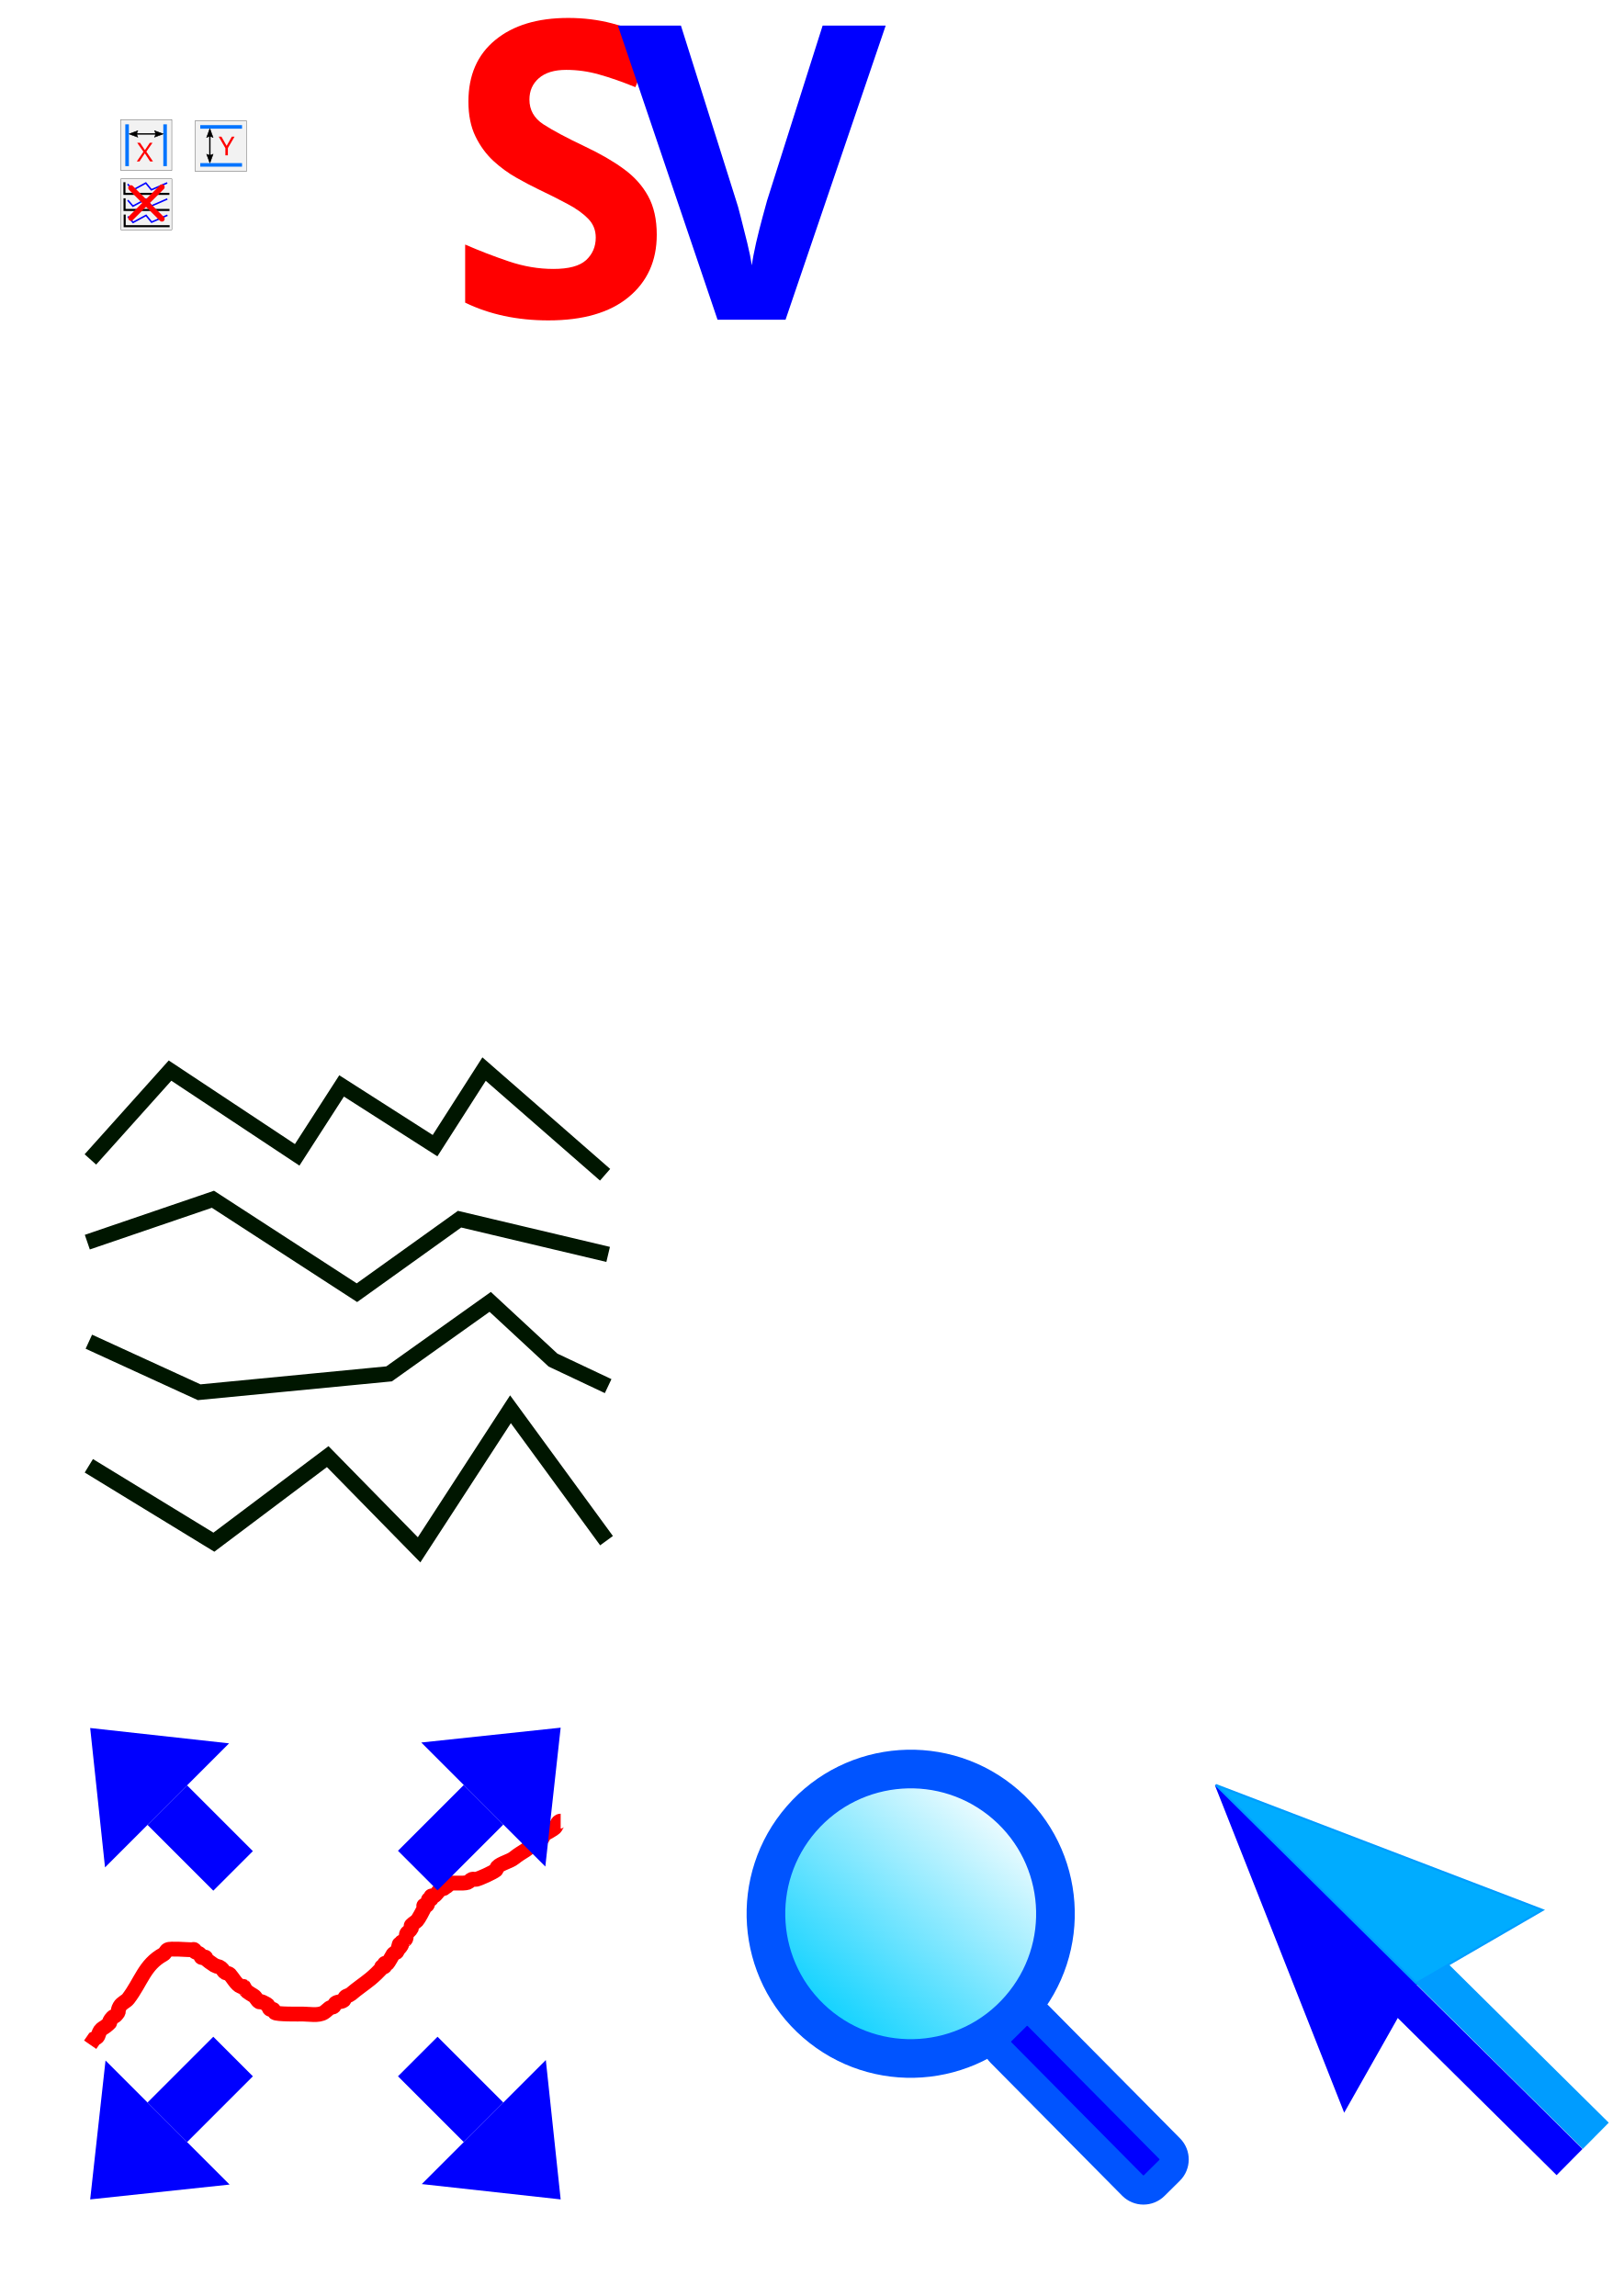
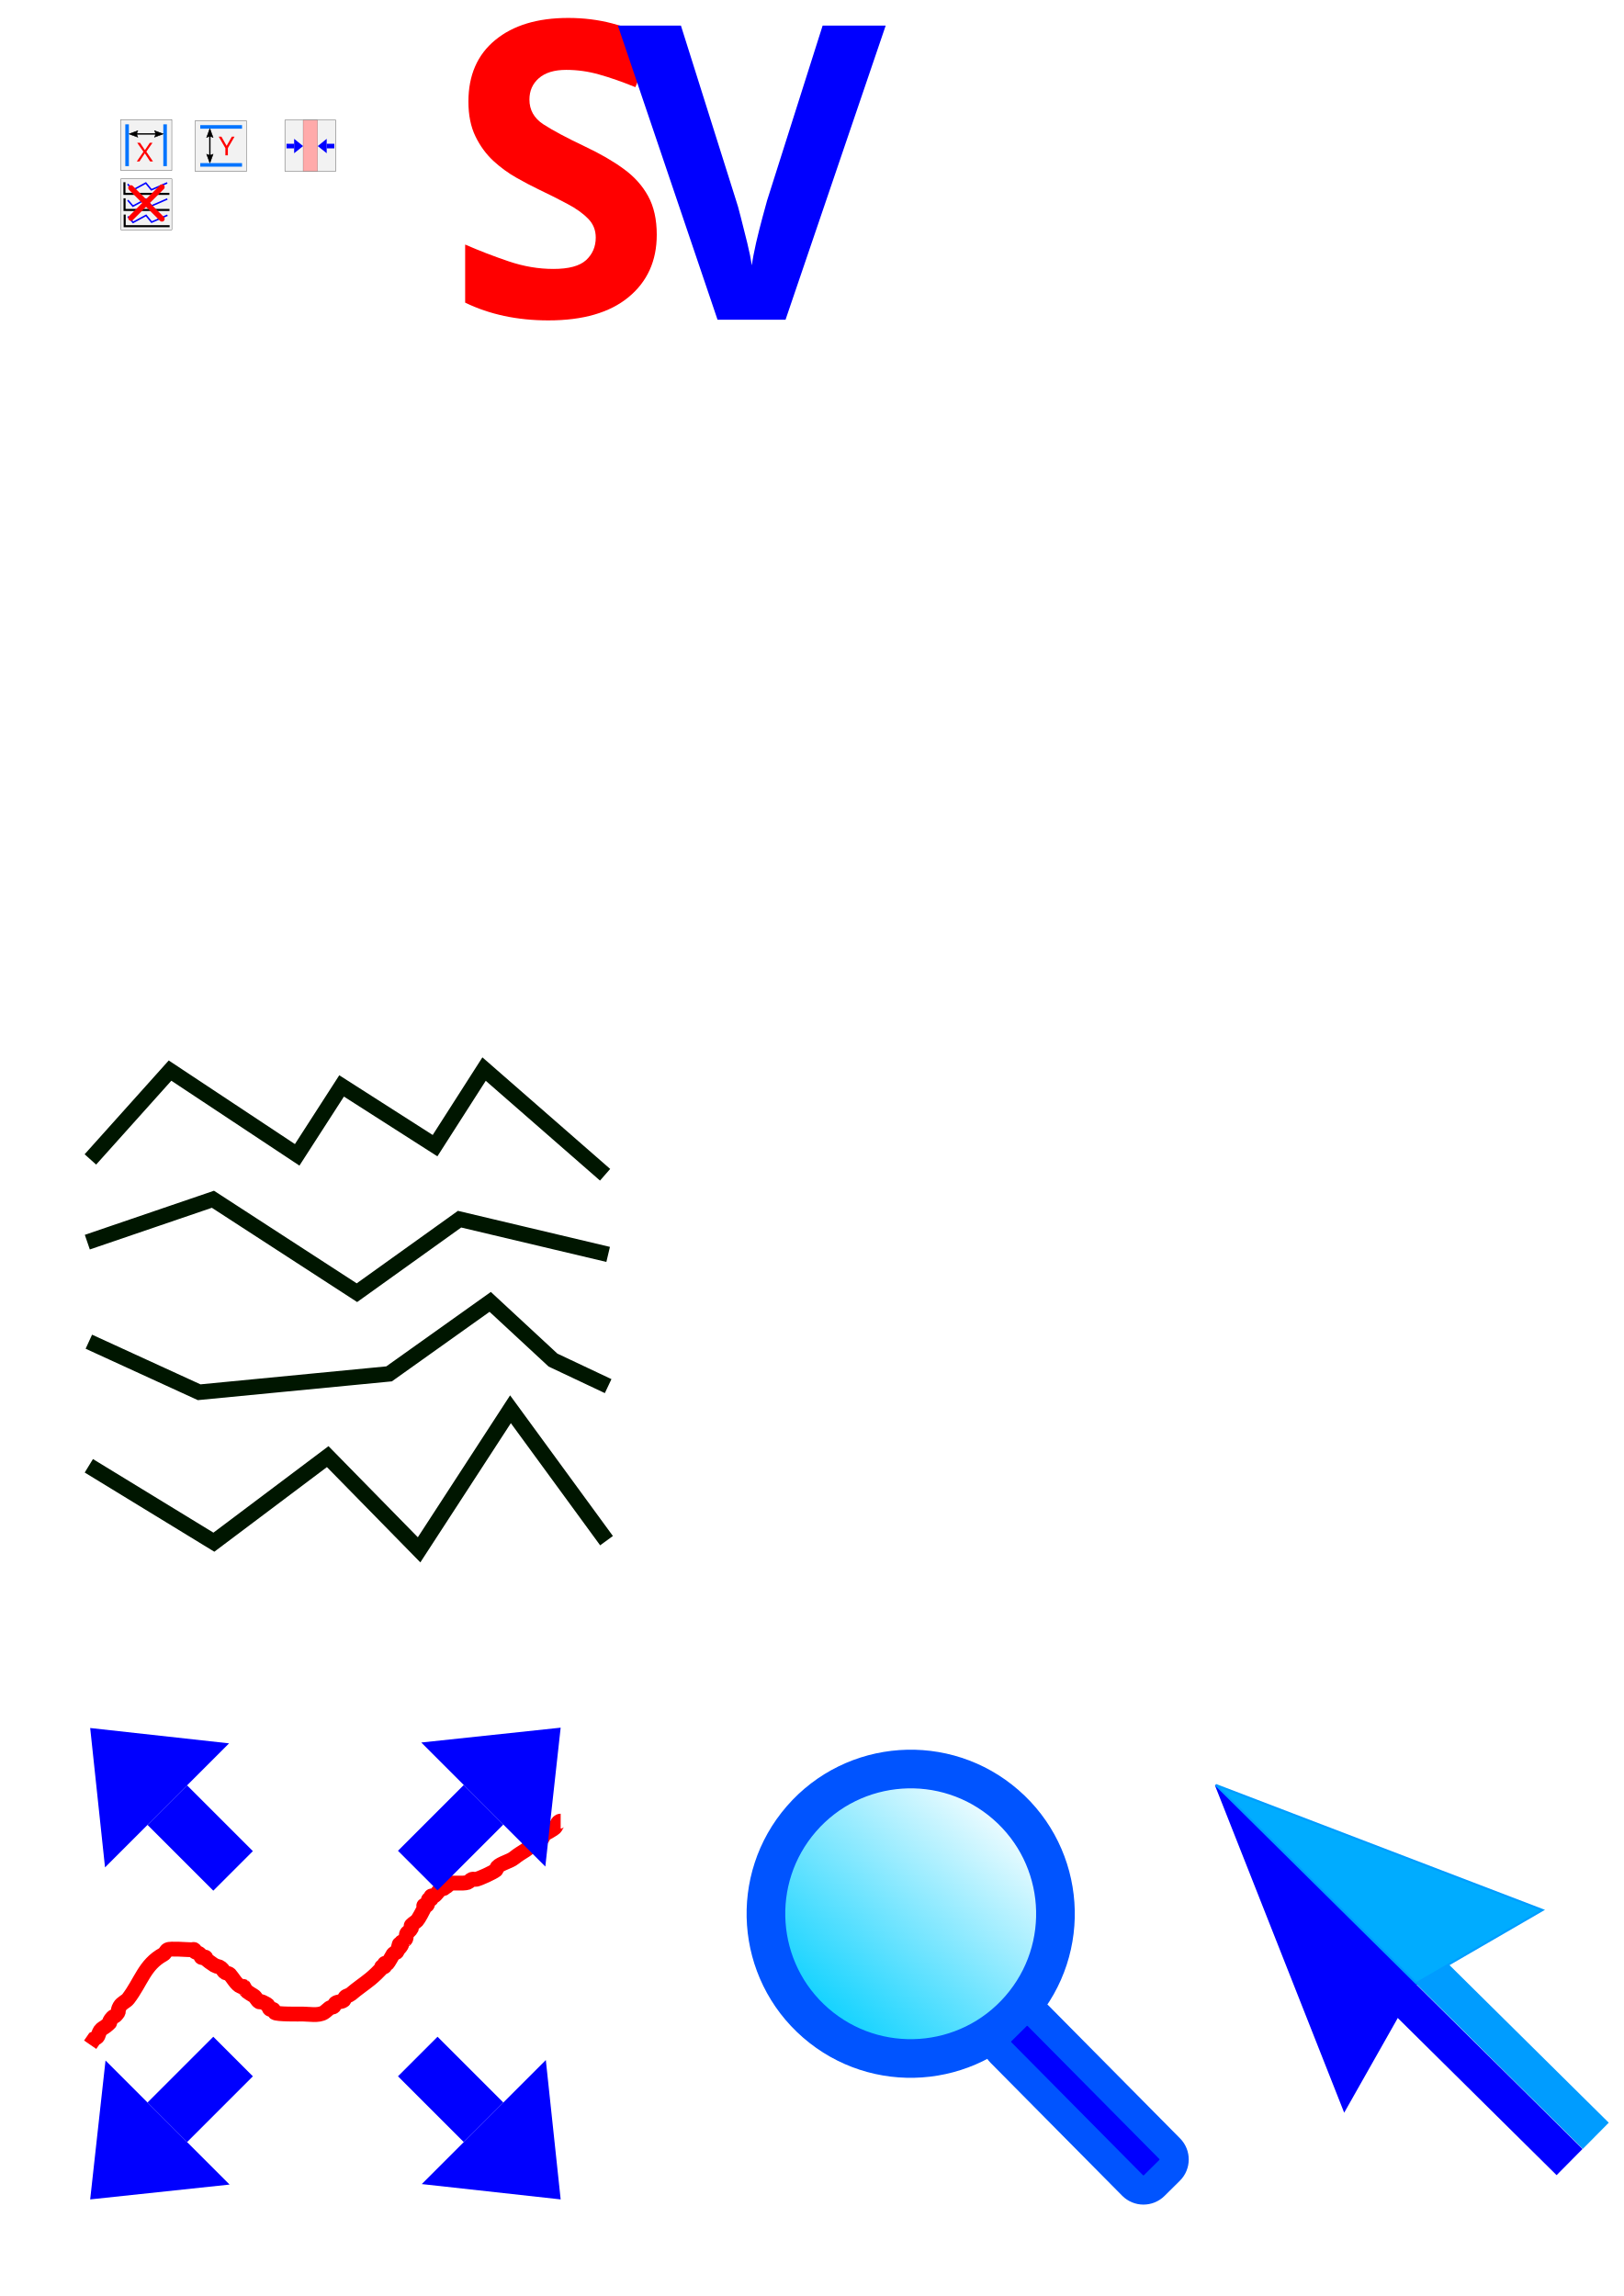
<svg xmlns="http://www.w3.org/2000/svg" xmlns:xlink="http://www.w3.org/1999/xlink" width="210mm" height="297mm" viewBox="0 0 210 297" version="1.1" id="svg5">
  <defs id="defs2">
    <linearGradient id="linearGradient7405">
      <stop style="stop-color:#00cfff;stop-opacity:1;" offset="0" id="stop7401" />
      <stop style="stop-color:#00cfff;stop-opacity:0;" offset="1" id="stop7403" />
    </linearGradient>
    <marker style="overflow:visible;" id="Arrow2Mend" refX="0.0" refY="0.0" orient="auto">
      <path transform="scale(0.6) rotate(180) translate(0,0)" d="M 8.719,4.034 L -2.207,0.016 L 8.719,-4.002 C 6.973,-1.63 6.983,1.616 8.719,4.034 z " style="stroke:context-stroke;fill-rule:evenodd;fill:context-stroke;stroke-width:0.625;stroke-linejoin:round;" id="path1715" />
    </marker>
    <marker style="overflow:visible" id="Arrow2Mstart" refX="0.0" refY="0.0" orient="auto">
      <path transform="scale(0.6) translate(0,0)" d="M 8.719,4.034 L -2.207,0.016 L 8.719,-4.002 C 6.973,-1.63 6.983,1.616 8.719,4.034 z " style="stroke:context-stroke;fill-rule:evenodd;fill:context-stroke;stroke-width:0.625;stroke-linejoin:round" id="path1712" />
    </marker>
    <marker style="overflow:visible" id="Arrow1Mstart" refX="0.0" refY="0.0" orient="auto">
      <path transform="scale(0.4) translate(10,0)" style="fill-rule:evenodd;fill:context-stroke;stroke:context-stroke;stroke-width:1.0pt" d="M 0.0,0.0 L 5.0,-5.0 L -12.5,0.0 L 5.0,5.0 L 0.0,0.0 z " id="path1694" />
    </marker>
    <linearGradient xlink:href="#linearGradient7405" id="linearGradient7407" x1="-93.887" y1="157.023" x2="-54.441" y2="157.023" gradientUnits="userSpaceOnUse" />
    <marker style="overflow:visible" id="Arrow2Mstart-6" refX="0" refY="0" orient="auto">
      <path transform="scale(0.6)" d="M 8.719,4.034 -2.207,0.016 8.719,-4.002 c -1.745,2.372 -1.735,5.617 -6e-7,8.035 z" style="fill:context-stroke;fill-rule:evenodd;stroke:context-stroke;stroke-width:0.625;stroke-linejoin:round" id="path1712-7" />
    </marker>
    <marker style="overflow:visible" id="Arrow2Mend-7" refX="0" refY="0" orient="auto">
      <path transform="scale(-0.6)" d="M 8.719,4.034 -2.207,0.016 8.719,-4.002 c -1.745,2.372 -1.735,5.617 -6e-7,8.035 z" style="fill:context-stroke;fill-rule:evenodd;stroke:context-stroke;stroke-width:0.625;stroke-linejoin:round" id="path1715-0" />
    </marker>
    <marker style="overflow:visible" id="Arrow2Mstart-4" refX="0" refY="0" orient="auto">
      <path transform="scale(0.6)" d="M 8.719,4.034 -2.207,0.016 8.719,-4.002 c -1.745,2.372 -1.735,5.617 -6e-7,8.035 z" style="fill:context-stroke;fill-rule:evenodd;stroke:context-stroke;stroke-width:0.625;stroke-linejoin:round" id="path1712-4" />
    </marker>
    <marker style="overflow:visible" id="Arrow2Mend-1" refX="0" refY="0" orient="auto">
      <path transform="scale(-0.6)" d="M 8.719,4.034 -2.207,0.016 8.719,-4.002 c -1.745,2.372 -1.735,5.617 -6e-7,8.035 z" style="fill:context-stroke;fill-rule:evenodd;stroke:context-stroke;stroke-width:0.625;stroke-linejoin:round" id="path1715-8" />
    </marker>
  </defs>
  <g id="layer1">
    <rect style="fill:#f2f2f2;stroke:#000000;stroke-width:0.036" id="rect846-3" width="6.593" height="6.593" x="15.627" y="15.461" ry="0" />
    <g id="g1530" transform="matrix(0.09223098,0,0,0.09223098,10.11403,12.93958)">
      <path style="fill:#0000ff;stroke:#0074ff;stroke-width:5;stroke-linecap:butt;stroke-linejoin:miter;stroke-miterlimit:4;stroke-dasharray:none;stroke-opacity:1" d="M 68.551,34.077 V 92.722" id="path1100" />
      <path style="fill:#0000ff;stroke:#0074ff;stroke-width:5;stroke-linecap:butt;stroke-linejoin:miter;stroke-miterlimit:4;stroke-dasharray:none;stroke-opacity:1" d="M 121.846,34.077 V 92.722" id="path1100-2" />
      <path style="fill:none;stroke:#000000;stroke-width:1.896;stroke-linecap:butt;stroke-linejoin:miter;stroke-miterlimit:4;stroke-dasharray:none;stroke-opacity:1;marker-start:url(#Arrow2Mstart);marker-end:url(#Arrow2Mend)" d="m 73.768,47.55 h 43.075" id="path1606" />
      <text xml:space="preserve" style="font-size:38.053px;line-height:1.25;font-family:Calibri;-inkscape-font-specification:Calibri;fill:#ff0000;stroke-width:1.189;font-weight:normal;font-style:normal;font-stretch:normal;font-variant:normal" x="79.211" y="89.19" id="text3250" transform="scale(1.03488,0.9662958)">
        <tspan id="tspan3248" style="font-style:normal;font-variant:normal;font-weight:normal;font-stretch:normal;font-family:Calibri;-inkscape-font-specification:Calibri;fill:#ff0000;stroke-width:1.189" x="79.211" y="89.19">X</tspan>
      </text>
    </g>
    <g id="g991" transform="translate(47.94584,88.56112)">
      <circle style="opacity:1;fill:url(#linearGradient7407);fill-opacity:1;fill-rule:nonzero;stroke:#0054ff;stroke-width:5;stroke-miterlimit:4;stroke-dasharray:none;stroke-opacity:1" id="path5327" cx="-74.164" cy="157.023" r="18.723" transform="rotate(-48.9956)" />
      <rect style="opacity:1;fill:#0000ff;fill-opacity:1;fill-rule:nonzero;stroke:#0054ff;stroke-width:3.781;stroke-miterlimit:4;stroke-dasharray:none;stroke-opacity:1" id="rect8673" width="28.154" height="6.757" x="181.116" y="59.798" ry="1.981" transform="rotate(45.28987)" />
    </g>
    <g id="g11057" transform="rotate(44.70125,121.0889,397.3478)">
      <g id="g10950" transform="translate(-3.160017,1.400943)">
        <rect style="opacity:1;fill:#00acff;fill-opacity:1;fill-rule:nonzero;stroke:#009cff;stroke-width:3.688;stroke-miterlimit:4;stroke-dasharray:none;stroke-opacity:1" id="rect10157" width="26.747" height="1.078" x="71.126" y="249.35" ry="0" rx="0" />
        <rect style="fill:#00acff;fill-opacity:1;fill-rule:nonzero;stroke:#0000ff;stroke-width:3.688;stroke-miterlimit:4;stroke-dasharray:none;stroke-opacity:1" id="rect10157-7" width="26.747" height="1.078" x="71.104" y="254.153" ry="0" rx="0" />
      </g>
      <g id="g10133">
        <path style="fill:#0000ff;stroke:#0000ff;stroke-width:0.265px;stroke-linecap:butt;stroke-linejoin:miter;stroke-opacity:1" d="m 29.718,253.598 h 36.455 l 4.953,18.227 z" id="path9066" />
        <path style="fill:#00acff;fill-opacity:1;stroke:#009cff;stroke-width:0.265px;stroke-linecap:butt;stroke-linejoin:miter;stroke-opacity:1" d="M 29.718,253.598 H 66.173 L 71.126,235.37 Z" id="path9066-1" />
      </g>
    </g>
    <path style="fill:none;stroke:#ff0000;stroke-width:1.918;stroke-linecap:butt;stroke-linejoin:miter;stroke-miterlimit:4;stroke-dasharray:none;stroke-opacity:1" d="m 11.663,264.495 c 0.182,-0.264 0.364,-0.528 0.547,-0.792 0.121,-0.066 0.268,-0.094 0.364,-0.198 0.192,-0.209 0.195,-0.562 0.364,-0.793 0.285,-0.387 0.471,-0.384 0.729,-0.594 1.194,-0.974 -0.015,-0.182 0.911,-1.189 0.096,-0.104 0.268,-0.094 0.364,-0.198 0.691,-0.752 0.102,-0.383 0.547,-1.189 0.254,-0.461 0.818,-0.631 1.093,-0.991 1.687,-2.202 2.089,-4.405 4.555,-5.746 0.219,-0.119 0.328,-0.475 0.547,-0.594 0.36,-0.196 2.54,0 3.097,0 0.121,0 0.278,-0.093 0.364,0 0.043,0.047 -0.043,0.151 0,0.198 0.154,0.168 0.533,0.183 0.729,0.396 0.096,0.104 0.061,0.33 0.182,0.396 0.163,0.089 0.418,-0.14 0.547,0 0.043,0.047 -0.043,0.151 0,0.198 0.069,0.075 0.951,0.715 1.093,0.792 0.593,0.322 0.433,0.05 0.911,0.396 0.201,0.146 0.331,0.477 0.547,0.594 0.11,0.06 0.47,0.115 0.547,0.198 0.383,0.417 0.887,1.378 1.457,1.585 0.115,0.042 0.256,-0.059 0.364,0 0.008,0.004 0.254,0.514 0.364,0.594 0.304,0.22 0.624,0.439 0.911,0.594 0.291,0.159 0.437,0.634 0.729,0.792 0.109,0.059 0.256,-0.059 0.364,0 0.136,0.074 0.669,0.331 0.729,0.396 0.104,0.113 0.106,0.501 0.364,0.594 0.115,0.042 0.263,-0.073 0.364,0 0.113,0.082 0.086,0.292 0.182,0.396 0.23,0.25 3.208,0.198 3.644,0.198 0.784,0 2.014,0.248 2.733,-0.198 0.264,-0.164 0.476,-0.411 0.729,-0.594 0.16,-0.116 0.411,-0.051 0.547,-0.198 0.096,-0.104 0.074,-0.308 0.182,-0.396 0.307,-0.251 0.786,-0.146 1.093,-0.396 0.109,-0.089 0.086,-0.292 0.182,-0.396 0.192,-0.209 0.517,-0.212 0.729,-0.396 0.806,-0.701 1.699,-1.286 2.551,-1.981 0.46,-0.375 1.065,-0.96 1.457,-1.387 0.043,-0.047 -0.054,-0.169 0,-0.198 0.109,-0.059 0.278,0.093 0.364,0 0.086,-0.093 -0.086,-0.303 0,-0.396 0.086,-0.093 0.263,0.073 0.364,0 0.118,-0.086 0.688,-1.129 0.729,-1.189 0.195,-0.283 0.4,-0.078 0.547,-0.396 0.731,-2.384 -0.347,0.665 0.547,-0.792 0.067,-0.11 -0.054,-0.278 0,-0.396 0.011,-0.025 0.47,-0.231 0.547,-0.396 0.112,-0.244 0.005,-0.6 0.182,-0.792 0.101,-0.11 0.42,-0.32 0.547,-0.594 0.054,-0.118 -0.086,-0.303 0,-0.396 0.216,-0.235 0.595,-0.449 0.729,-0.594 0.202,-0.22 0.77,-1.278 0.911,-1.585 0.054,-0.118 -0.109,-0.337 0,-0.396 0.109,-0.059 0.256,0.059 0.364,0 0.172,-0.093 0.076,-0.421 0.182,-0.594 -0.018,-0.392 0.268,-0.094 0.364,-0.198 0.086,-0.093 -0.086,-0.303 0,-0.396 0.086,-0.093 0.256,0.059 0.364,0 0.288,-0.157 0.606,-0.659 0.729,-0.792 0.076,-0.083 0.436,-0.138 0.547,-0.198 0.758,-0.412 -0.195,0.014 0.182,-0.396 0.086,-0.093 0.278,0.093 0.364,0 0.043,-0.047 -0.054,-0.169 0,-0.198 0.452,-0.246 1.95,0.019 2.551,-0.198 0.208,-0.075 0.339,-0.321 0.547,-0.396 0.173,-0.063 0.368,0.039 0.547,0 0.471,-0.102 2.185,-0.891 2.551,-1.189 0.109,-0.089 0.086,-0.292 0.182,-0.396 0.441,-0.479 1.625,-0.731 2.186,-1.189 0.516,-0.421 0.92,-0.64 1.457,-0.991 0.501,-0.327 0.928,-0.901 1.457,-1.189 0.692,-0.376 -0.917,1.393 0.729,-0.396 0.096,-0.104 0.086,-0.292 0.182,-0.396 0.029,-0.032 1.193,-0.748 1.275,-0.792 0.416,-0.226 0.427,-0.991 0.911,-0.991" id="path1301" />
    <g id="g1972" transform="matrix(0.3228841,-0.3228841,0.3228841,0.3228841,-47.19384,197.0395)">
      <path style="fill:#0000ff;stroke:#000000;stroke-width:0;stroke-linecap:butt;stroke-linejoin:miter;stroke-miterlimit:4;stroke-dasharray:none;stroke-opacity:1" d="M 50.125,132.161 25.179,163.053 H 74.873 Z" id="path1667" />
      <rect style="fill:#0000ff;stroke:#ff0000;stroke-width:0;stroke-miterlimit:4;stroke-dasharray:none;stroke-opacity:1" id="rect1771" width="15.85" height="26.35" x="42.2" y="163.055" ry="0" />
    </g>
    <g id="g1972-2" transform="matrix(0.3228841,0.3228841,-0.3228841,0.3228841,99.00116,164.6258)">
      <path style="fill:#0000ff;stroke:#000000;stroke-width:0;stroke-linecap:butt;stroke-linejoin:miter;stroke-miterlimit:4;stroke-dasharray:none;stroke-opacity:1" d="M 50.125,132.161 25.179,163.053 H 74.873 Z" id="path1667-8" />
      <rect style="fill:#0000ff;stroke:#ff0000;stroke-width:0;stroke-miterlimit:4;stroke-dasharray:none;stroke-opacity:1" id="rect1771-9" width="15.85" height="26.35" x="42.2" y="163.055" ry="0" />
    </g>
    <g id="g1972-7" transform="matrix(-0.3228841,-0.3228841,0.3228841,-0.3228841,-14.82457,343.3624)">
      <path style="fill:#0000ff;stroke:#000000;stroke-width:0;stroke-linecap:butt;stroke-linejoin:miter;stroke-miterlimit:4;stroke-dasharray:none;stroke-opacity:1" d="M 50.125,132.161 25.179,163.053 H 74.873 Z" id="path1667-1" />
      <rect style="fill:#0000ff;stroke:#ff0000;stroke-width:0;stroke-miterlimit:4;stroke-dasharray:none;stroke-opacity:1" id="rect1771-0" width="15.85" height="26.35" x="42.2" y="163.055" ry="0" />
    </g>
    <g id="g1972-3" transform="matrix(-0.3228841,0.3228841,-0.3228841,-0.3228841,131.3704,310.9931)">
      <path style="fill:#0000ff;stroke:#000000;stroke-width:0;stroke-linecap:butt;stroke-linejoin:miter;stroke-miterlimit:4;stroke-dasharray:none;stroke-opacity:1" d="M 50.125,132.161 25.179,163.053 H 74.873 Z" id="path1667-9" />
      <rect style="fill:#0000ff;stroke:#ff0000;stroke-width:0;stroke-miterlimit:4;stroke-dasharray:none;stroke-opacity:1" id="rect1771-5" width="15.85" height="26.35" x="42.2" y="163.055" ry="0" />
    </g>
    <path style="fill:none;stroke:#001600;stroke-width:2;stroke-linecap:butt;stroke-linejoin:miter;stroke-miterlimit:4;stroke-dasharray:none;stroke-opacity:1" d="m 11.293,160.678 16.246,-5.547 18.624,12.086 13.274,-9.51 19.218,4.557" id="path2353" />
    <path style="fill:none;stroke:#001600;stroke-width:2;stroke-linecap:butt;stroke-linejoin:miter;stroke-miterlimit:4;stroke-dasharray:none;stroke-opacity:1" d="m 11.491,173.556 14.265,6.538 24.567,-2.377 13.076,-9.312 8.123,7.529 7.132,3.368" id="path2355" />
    <path style="fill:none;stroke:#001600;stroke-width:2;stroke-linecap:butt;stroke-linejoin:miter;stroke-miterlimit:4;stroke-dasharray:none;stroke-opacity:1" d="m 11.689,149.979 10.302,-11.491 16.444,10.897 5.746,-8.916 12.086,7.727 6.34,-9.906 15.652,13.671" id="path2357" />
    <path style="fill:none;stroke:#001600;stroke-width:2.044;stroke-linecap:butt;stroke-linejoin:miter;stroke-miterlimit:4;stroke-dasharray:none;stroke-opacity:1" d="m 11.489,189.608 16.173,9.882 14.722,-11.068 11.819,12.056 11.819,-18.183 12.423,16.998" id="path2359" />
    <rect style="fill:#f2f2f2;stroke:#000000;stroke-width:0.036" id="rect846-3-3" width="6.593" height="6.593" x="25.265" y="15.599" ry="0" />
+     <rect style="fill:#f2f2f2;stroke:#000000;stroke-width:0.036" id="rect846-3-3-0" width="6.593" height="6.593" x="36.84" y="15.546" ry="0" />
+     <rect style="fill:#ffaaaa;stroke:#000000;stroke-width:0.019" id="rect846-3-3-0-4" width="1.864" height="6.593" x="39.205" y="15.546" ry="0" />
    <g id="g1271" transform="matrix(0.9054688,0,0,0.9054688,-15.91336,0.467762)">
      <path style="fill:#0000ff;stroke:#0074ff;stroke-width:0.509;stroke-linecap:butt;stroke-linejoin:miter;stroke-miterlimit:4;stroke-dasharray:none;stroke-opacity:1" d="m 46.178,23.039 h 5.969" id="path1100-3" />
      <path style="fill:#0000ff;stroke:#0074ff;stroke-width:0.509;stroke-linecap:butt;stroke-linejoin:miter;stroke-miterlimit:4;stroke-dasharray:none;stroke-opacity:1" d="m 46.178,17.614 h 5.969" id="path1100-2-7" />
      <path style="fill:none;stroke:#000000;stroke-width:0.193;stroke-linecap:butt;stroke-linejoin:miter;stroke-miterlimit:4;stroke-dasharray:none;stroke-opacity:1;marker-start:url(#Arrow2Mstart-4);marker-end:url(#Arrow2Mend-1)" d="M 47.55,22.508 V 18.124" id="path1606-6" />
      <text xml:space="preserve" style="font-size:3.873px;line-height:1.25;font-family:Calibri;-inkscape-font-specification:Calibri;fill:#ff0000;stroke-width:0.121;font-weight:normal;font-style:normal;font-stretch:normal;font-variant:normal" x="47.168" y="22.432" id="text3250-3" transform="scale(1.03488,0.9662958)">
        <tspan id="tspan3248-4" style="font-style:normal;font-variant:normal;font-weight:normal;font-stretch:normal;font-family:Calibri;-inkscape-font-specification:Calibri;fill:#ff0000;stroke-width:0.121" x="47.168" y="22.432">Y</tspan>
      </text>
    </g>
    <rect style="fill:#f2f2f2;stroke:#000000;stroke-width:0.036" id="rect846-3-6" width="6.593" height="6.593" x="15.634" y="23.129" ry="0" />
    <path style="fill:none;stroke:#000000;stroke-width:0.265px;stroke-linecap:butt;stroke-linejoin:miter;stroke-opacity:1" d="m 16.093,23.571 v 1.506 h 5.814" id="path1391" />
    <path style="fill:none;stroke:#0000ff;stroke-width:0.2;stroke-linecap:butt;stroke-linejoin:miter;stroke-miterlimit:4;stroke-dasharray:none;stroke-opacity:1" d="m 16.514,23.816 0.665,0.771 1.681,-0.911 0.718,0.876 2.049,-0.893" id="path1506" />
    <path style="fill:none;stroke:#000000;stroke-width:0.265px;stroke-linecap:butt;stroke-linejoin:miter;stroke-opacity:1" d="m 16.107,25.652 v 1.506 h 5.814" id="path1391-3" />
    <path style="fill:none;stroke:#0000ff;stroke-width:0.2;stroke-linecap:butt;stroke-linejoin:miter;stroke-miterlimit:4;stroke-dasharray:none;stroke-opacity:1" d="m 16.527,25.897 0.665,0.771 1.681,-0.911 0.718,0.876 2.049,-0.893" id="path1506-1" />
    <path style="fill:none;stroke:#000000;stroke-width:0.265px;stroke-linecap:butt;stroke-linejoin:miter;stroke-opacity:1" d="m 16.124,27.754 v 1.506 h 5.814" id="path1391-7" />
    <path style="fill:none;stroke:#0000ff;stroke-width:0.2;stroke-linecap:butt;stroke-linejoin:miter;stroke-miterlimit:4;stroke-dasharray:none;stroke-opacity:1" d="m 16.545,27.999 0.665,0.771 1.681,-0.911 0.718,0.876 2.049,-0.893" id="path1506-5" />
    <path style="fill:none;stroke:#ff0000;stroke-width:0.7;stroke-linecap:round;stroke-linejoin:miter;stroke-miterlimit:4;stroke-dasharray:none;stroke-opacity:1" d="m 16.934,24.306 4.012,4.012" id="path1791" />
    <path style="fill:none;stroke:#ff0000;stroke-width:0.7;stroke-linecap:round;stroke-linejoin:miter;stroke-miterlimit:4;stroke-dasharray:none;stroke-opacity:1" d="m 20.946,24.201 -4.012,4.012" id="path1791-1" />
    <text xml:space="preserve" style="font-style:normal;font-variant:normal;font-weight:normal;font-stretch:normal;font-size:53.3px;line-height:1.25;font-family:Calibri;-inkscape-font-specification:Calibri;fill:#ff0000;stroke-width:1.666" x="57.706" y="40.914" id="text3165">
      <tspan id="tspan3163" style="font-style:normal;font-variant:normal;font-weight:bold;font-stretch:normal;font-family:Calibri;-inkscape-font-specification:'Calibri Bold';fill:#ff0000;stroke-width:1.666" x="57.706" y="40.914">S</tspan>
    </text>
    <text xml:space="preserve" style="font-style:normal;font-variant:normal;font-weight:normal;font-stretch:normal;font-size:53.3px;line-height:1.25;font-family:Calibri;-inkscape-font-specification:Calibri;fill:#0000ff;stroke-width:1.666" x="79.912" y="41.356" id="text3165-1">
      <tspan id="tspan3163-2" style="font-style:normal;font-variant:normal;font-weight:bold;font-stretch:normal;font-family:Calibri;-inkscape-font-specification:'Calibri Bold';fill:#0000ff;stroke-width:1.666" x="79.912" y="41.356">V</tspan>
    </text>
+     <g id="g1972-79" transform="matrix(0,0.03750035,-0.03750035,0,44.15739,17.01449)">
+       <path style="fill:#0000ff;stroke:#000000;stroke-width:0;stroke-linecap:butt;stroke-linejoin:miter;stroke-miterlimit:4;stroke-dasharray:none;stroke-opacity:1" d="M 50.125,132.161 25.179,163.053 H 74.873 Z" id="path1667-3" />
+       <rect style="fill:#0000ff;stroke:#ff0000;stroke-width:0;stroke-miterlimit:4;stroke-dasharray:none;stroke-opacity:1" id="rect1771-3" width="15.85" height="26.35" x="42.2" y="163.055" ry="0" />
+     </g>
+     <g id="g1972-79-1" transform="matrix(0,0.03750035,0.03750035,0,36.13897,17.01448)">
+       <path style="fill:#0000ff;stroke:#000000;stroke-width:0;stroke-linecap:butt;stroke-linejoin:miter;stroke-miterlimit:4;stroke-dasharray:none;stroke-opacity:1" d="M 50.125,132.161 25.179,163.053 H 74.873 Z" id="path1667-3-1" />
+       <rect style="fill:#0000ff;stroke:#ff0000;stroke-width:0;stroke-miterlimit:4;stroke-dasharray:none;stroke-opacity:1" id="rect1771-3-5" width="15.85" height="26.35" x="42.2" y="163.055" ry="0" />
+     </g>
  </g>
</svg>
